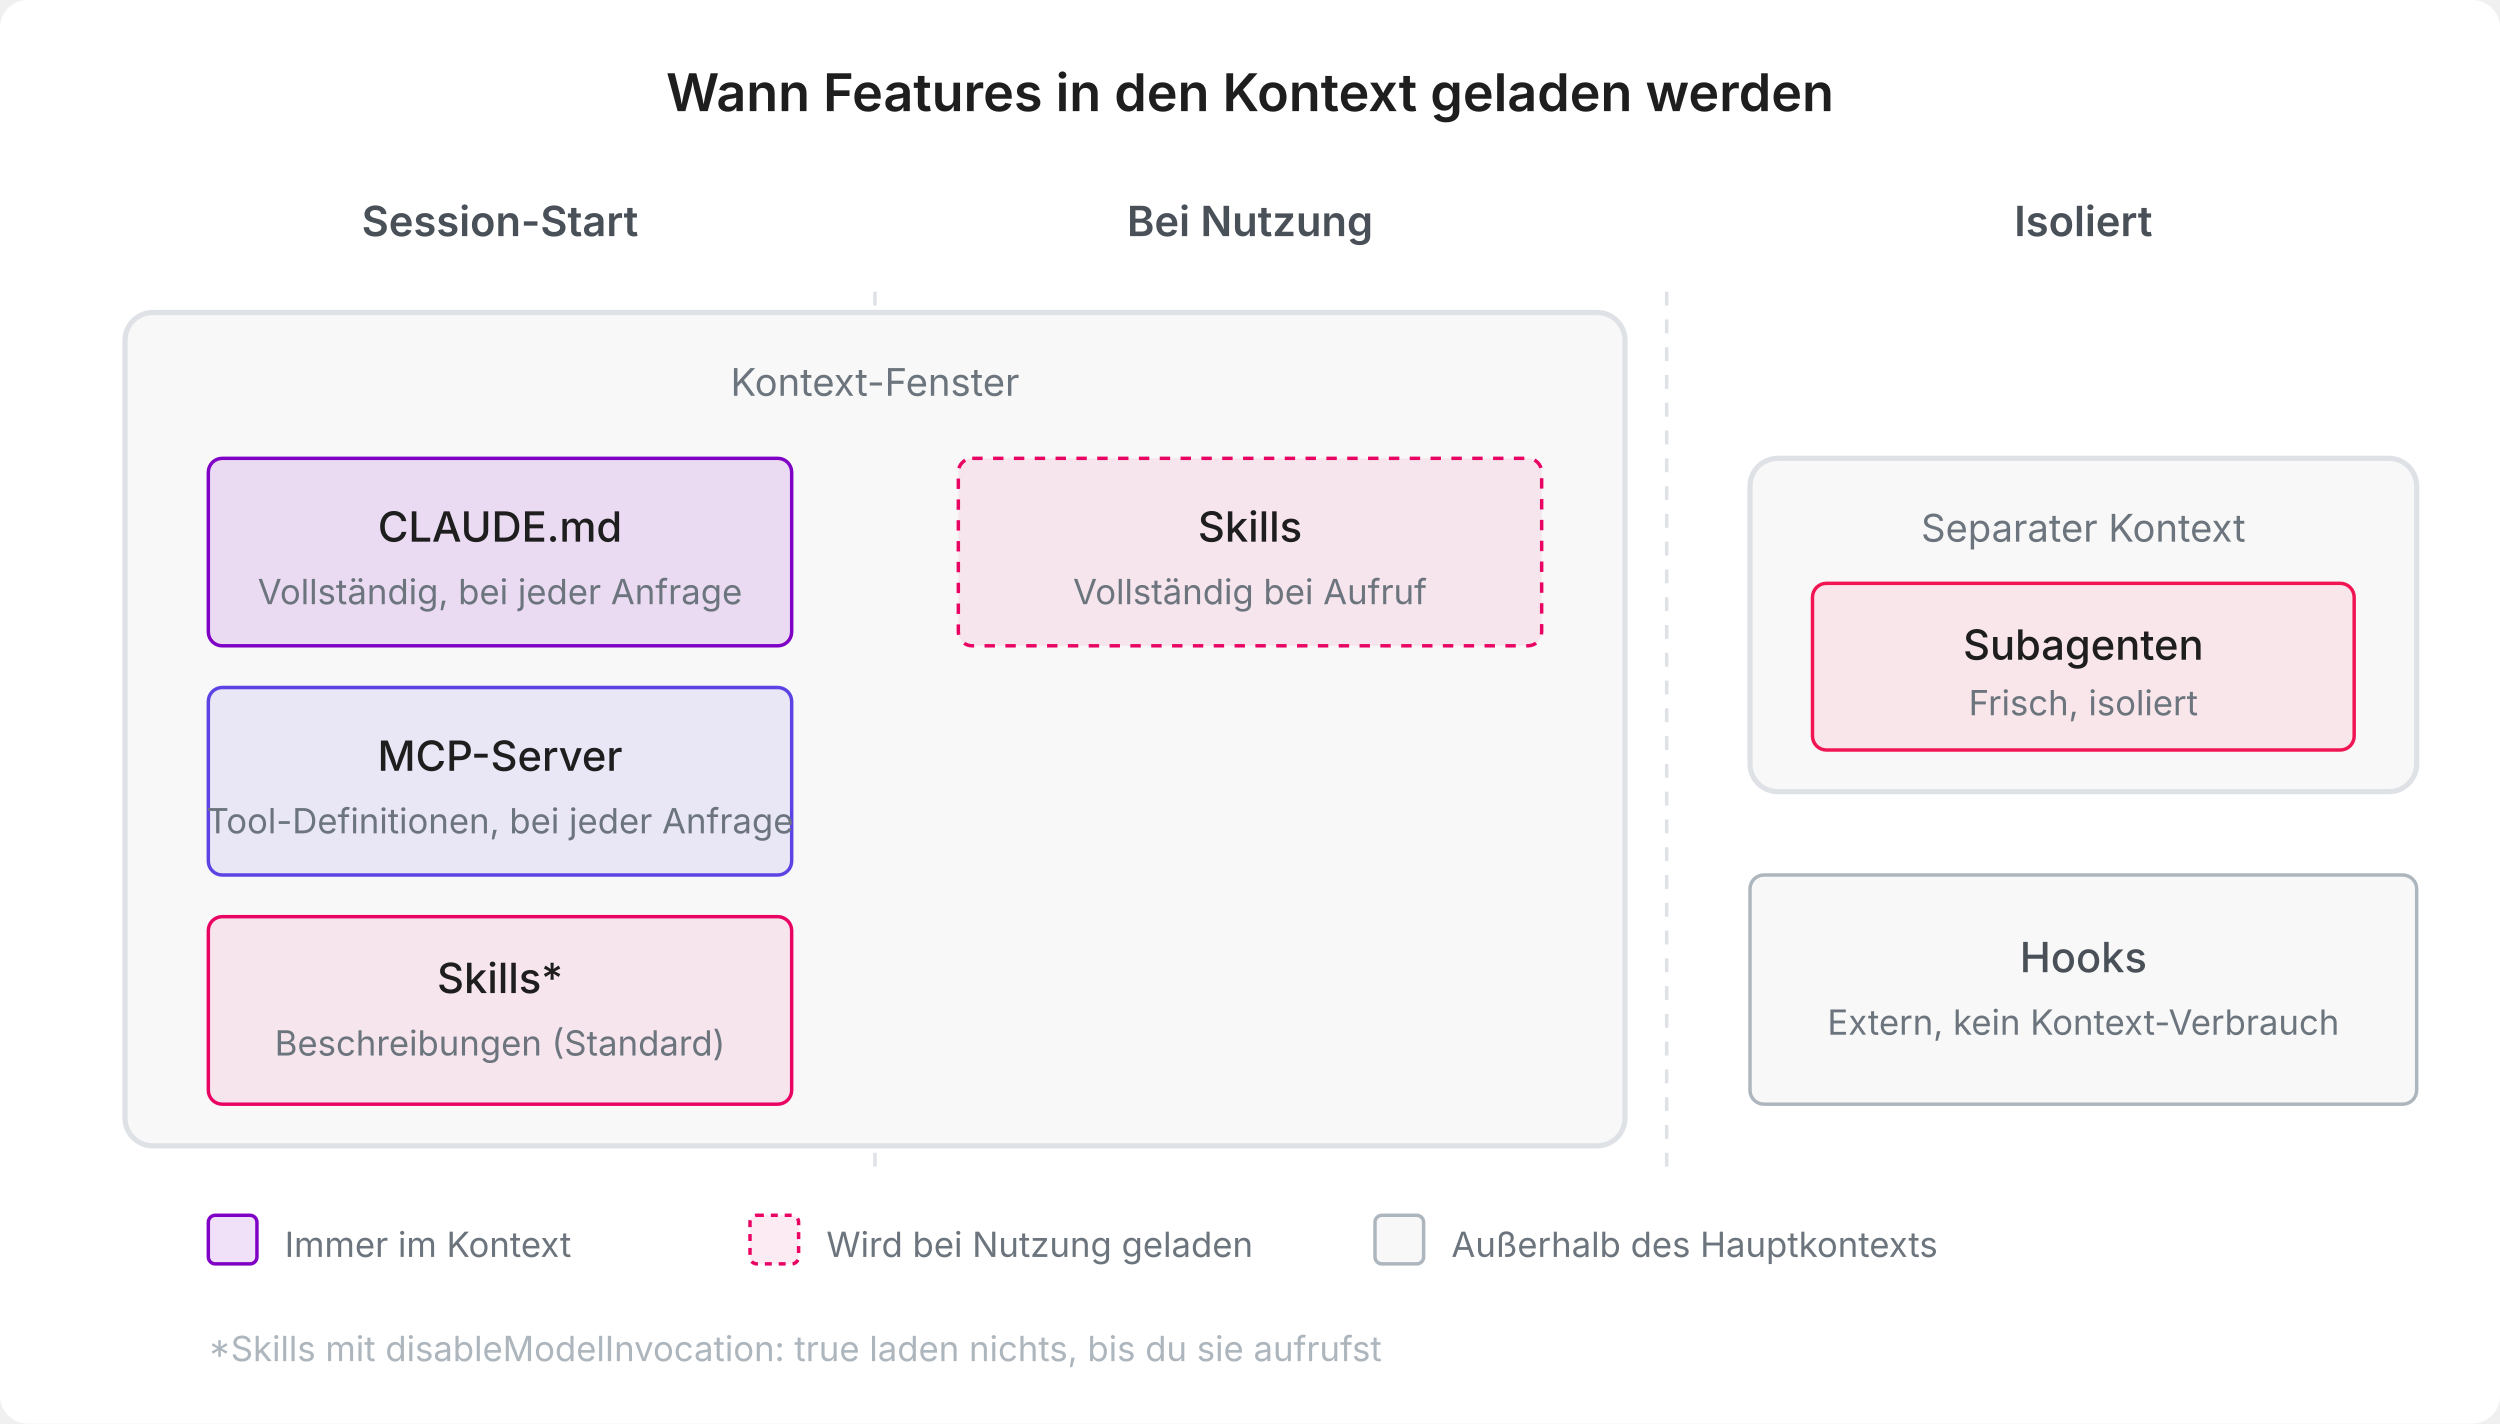
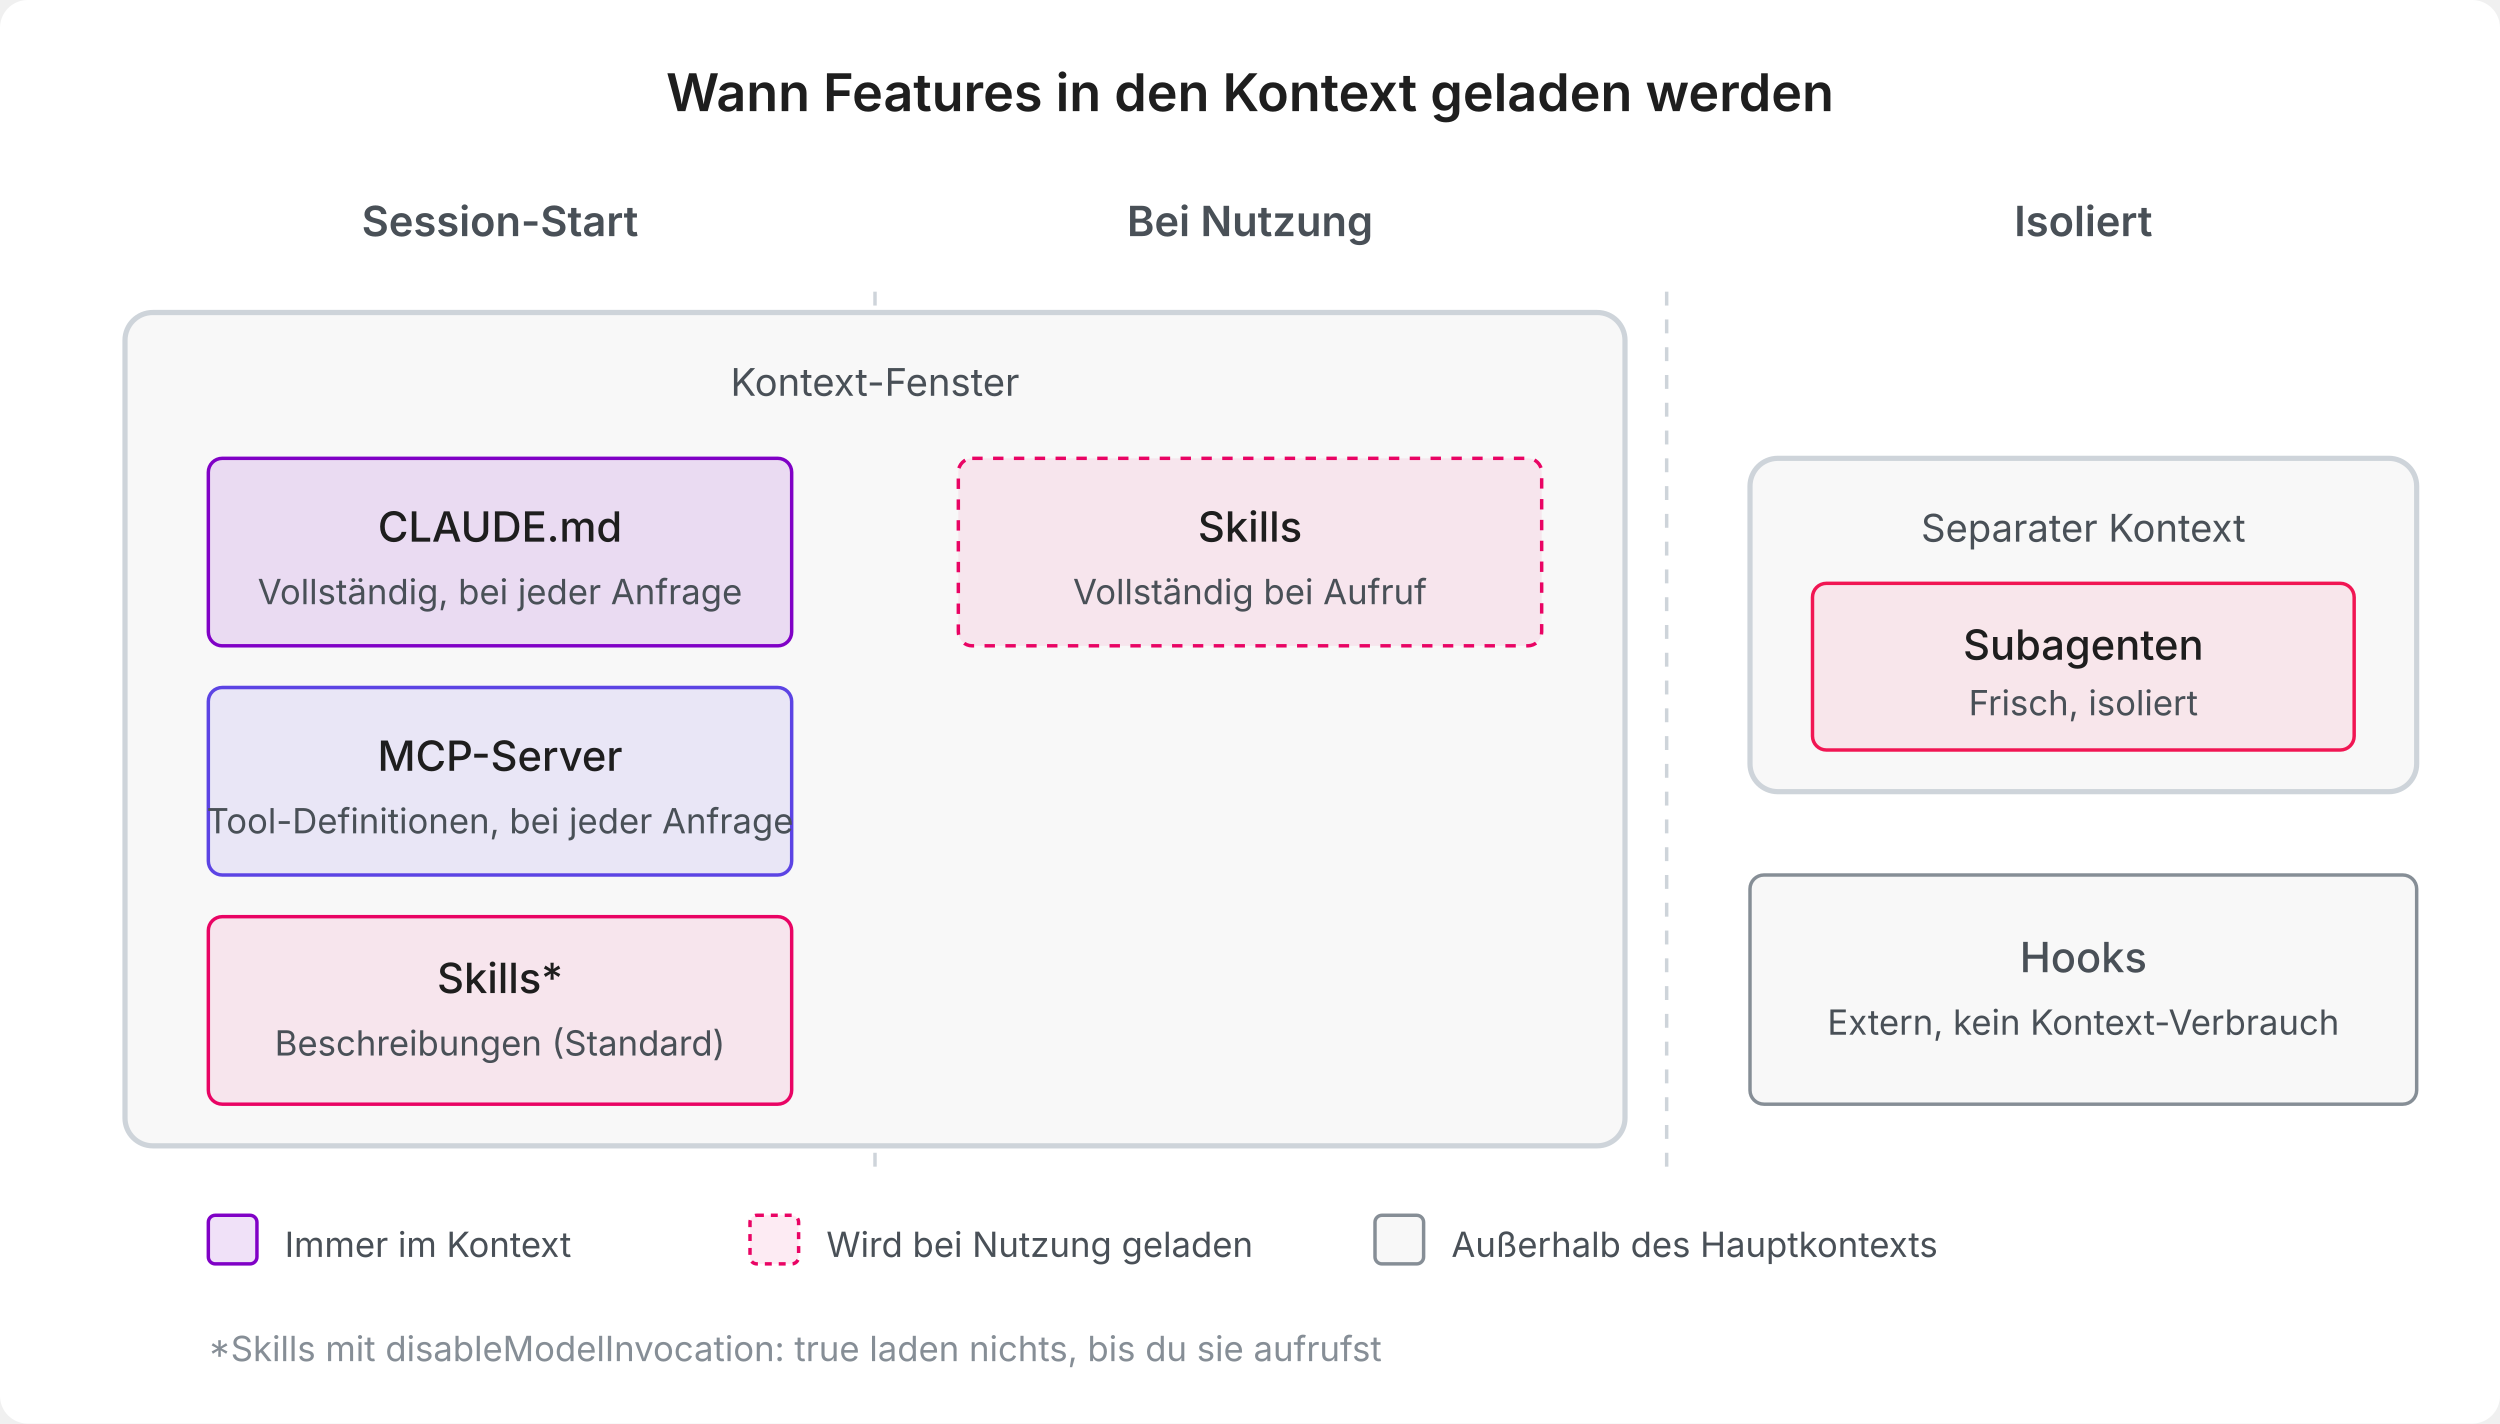
<svg xmlns="http://www.w3.org/2000/svg" width="100%" viewBox="0 0 720 410" fill="none">
  <rect width="720" height="410" rx="8" fill="#FFFFFF" />
  <text x="360" y="32" text-anchor="middle" font-family="system-ui, -apple-system, sans-serif" font-size="15" font-weight="600" fill="#1E1E1E">Wann Features in den Kontext geladen werden</text>
  <text x="144" y="68" text-anchor="middle" font-family="system-ui, -apple-system, sans-serif" font-size="12" font-weight="600" fill="#495057">Session-Start</text>
  <text x="360" y="68" text-anchor="middle" font-family="system-ui, -apple-system, sans-serif" font-size="12" font-weight="600" fill="#495057">Bei Nutzung</text>
  <text x="600" y="68" text-anchor="middle" font-family="system-ui, -apple-system, sans-serif" font-size="12" font-weight="600" fill="#495057">Isoliert</text>
-   <line x1="252" y1="84" x2="252" y2="336" stroke="#dee2e6" stroke-width="1" stroke-dasharray="4 4" />
-   <line x1="480" y1="84" x2="480" y2="336" stroke="#dee2e6" stroke-width="1" stroke-dasharray="4 4" />
-   <rect x="36" y="90" width="432" height="240" rx="8" fill="#F8F8F8" stroke="#dee2e6" stroke-width="1.5" />
-   <text x="252" y="114" text-anchor="middle" font-family="system-ui, -apple-system, sans-serif" font-size="11" fill="#6c757d">Kontext-Fenster</text>
+   <line x1="252" y1="84" x2="252" y2="336" stroke="#ced4da" stroke-width="1" stroke-dasharray="4 4" />
+   <line x1="480" y1="84" x2="480" y2="336" stroke="#ced4da" stroke-width="1" stroke-dasharray="4 4" />
+   <rect x="36" y="90" width="432" height="240" rx="8" fill="#F8F8F8" stroke="#ced4da" stroke-width="1.5" />
+   <text x="252" y="114" text-anchor="middle" font-family="system-ui, -apple-system, sans-serif" font-size="11" fill="#495057">Kontext-Fenster</text>
  <rect x="60" y="132" width="168" height="54" rx="4" fill="#8001c6" fill-opacity="0.12" stroke="#8001c6" stroke-width="1" />
  <text x="144" y="156" text-anchor="middle" font-family="system-ui, -apple-system, sans-serif" font-size="12" font-weight="500" fill="#1E1E1E">CLAUDE.md</text>
-   <text x="144" y="174" text-anchor="middle" font-family="system-ui, -apple-system, sans-serif" font-size="10" fill="#6c757d">Vollständig, bei jeder Anfrage</text>
+   <text x="144" y="174" text-anchor="middle" font-family="system-ui, -apple-system, sans-serif" font-size="10" fill="#495057">Vollständig, bei jeder Anfrage</text>
  <rect x="60" y="198" width="168" height="54" rx="4" fill="#5C44E4" fill-opacity="0.1" stroke="#5C44E4" stroke-width="1" />
  <text x="144" y="222" text-anchor="middle" font-family="system-ui, -apple-system, sans-serif" font-size="12" font-weight="500" fill="#1E1E1E">MCP-Server</text>
-   <text x="144" y="240" text-anchor="middle" font-family="system-ui, -apple-system, sans-serif" font-size="10" fill="#6c757d">Tool-Definitionen, bei jeder Anfrage</text>
+   <text x="144" y="240" text-anchor="middle" font-family="system-ui, -apple-system, sans-serif" font-size="10" fill="#495057">Tool-Definitionen, bei jeder Anfrage</text>
  <rect x="60" y="264" width="168" height="54" rx="4" fill="#E90464" fill-opacity="0.08" stroke="#E90464" stroke-width="1" />
  <text x="144" y="286" text-anchor="middle" font-family="system-ui, -apple-system, sans-serif" font-size="12" font-weight="500" fill="#1E1E1E">Skills*</text>
-   <text x="144" y="304" text-anchor="middle" font-family="system-ui, -apple-system, sans-serif" font-size="10" fill="#6c757d">Beschreibungen (Standard)</text>
+   <text x="144" y="304" text-anchor="middle" font-family="system-ui, -apple-system, sans-serif" font-size="10" fill="#495057">Beschreibungen (Standard)</text>
  <rect x="276" y="132" width="168" height="54" rx="4" fill="#E90464" fill-opacity="0.08" stroke="#E90464" stroke-width="1" stroke-dasharray="3 3" />
  <text x="360" y="156" text-anchor="middle" font-family="system-ui, -apple-system, sans-serif" font-size="12" font-weight="500" fill="#1E1E1E">Skills</text>
-   <text x="360" y="174" text-anchor="middle" font-family="system-ui, -apple-system, sans-serif" font-size="10" fill="#6c757d">Vollständig bei Aufruf</text>
-   <rect x="504" y="132" width="192" height="96" rx="8" fill="#F8F8F8" stroke="#dee2e6" stroke-width="1.5" />
-   <text x="600" y="156" text-anchor="middle" font-family="system-ui, -apple-system, sans-serif" font-size="11" fill="#6c757d">Separater Kontext</text>
+   <text x="360" y="174" text-anchor="middle" font-family="system-ui, -apple-system, sans-serif" font-size="10" fill="#495057">Vollständig bei Aufruf</text>
+   <rect x="504" y="132" width="192" height="96" rx="8" fill="#F8F8F8" stroke="#ced4da" stroke-width="1.5" />
+   <text x="600" y="156" text-anchor="middle" font-family="system-ui, -apple-system, sans-serif" font-size="11" fill="#495057">Separater Kontext</text>
  <rect x="522" y="168" width="156" height="48" rx="4" fill="#f11653" fill-opacity="0.08" stroke="#f11653" stroke-width="1" />
  <text x="600" y="190" text-anchor="middle" font-family="system-ui, -apple-system, sans-serif" font-size="12" font-weight="500" fill="#1E1E1E">Subagenten</text>
-   <text x="600" y="206" text-anchor="middle" font-family="system-ui, -apple-system, sans-serif" font-size="10" fill="#6c757d">Frisch, isoliert</text>
-   <rect x="504" y="252" width="192" height="66" rx="4" fill="#F8F8F8" stroke="#adb5bd" stroke-width="1" />
+   <text x="600" y="206" text-anchor="middle" font-family="system-ui, -apple-system, sans-serif" font-size="10" fill="#495057">Frisch, isoliert</text>
+   <rect x="504" y="252" width="192" height="66" rx="4" fill="#F8F8F8" stroke="#868e96" stroke-width="1" />
  <text x="600" y="280" text-anchor="middle" font-family="system-ui, -apple-system, sans-serif" font-size="12" font-weight="500" fill="#495057">Hooks</text>
-   <text x="600" y="298" text-anchor="middle" font-family="system-ui, -apple-system, sans-serif" font-size="10" fill="#6c757d">Extern, kein Kontext-Verbrauch</text>
+   <text x="600" y="298" text-anchor="middle" font-family="system-ui, -apple-system, sans-serif" font-size="10" fill="#495057">Extern, kein Kontext-Verbrauch</text>
  <rect x="60" y="350" width="14" height="14" rx="2" fill="#8001c6" fill-opacity="0.12" stroke="#8001c6" stroke-width="1" />
-   <text x="82" y="362" font-family="system-ui, -apple-system, sans-serif" font-size="10" fill="#6c757d">Immer im Kontext</text>
+   <text x="82" y="362" font-family="system-ui, -apple-system, sans-serif" font-size="10" fill="#495057">Immer im Kontext</text>
  <rect x="216" y="350" width="14" height="14" rx="2" fill="#E90464" fill-opacity="0.08" stroke="#E90464" stroke-width="1" stroke-dasharray="2 2" />
-   <text x="238" y="362" font-family="system-ui, -apple-system, sans-serif" font-size="10" fill="#6c757d">Wird bei Nutzung geladen</text>
-   <rect x="396" y="350" width="14" height="14" rx="2" fill="#F8F8F8" stroke="#adb5bd" stroke-width="1" />
-   <text x="418" y="362" font-family="system-ui, -apple-system, sans-serif" font-size="10" fill="#6c757d">Außerhalb des Hauptkontexts</text>
-   <text x="60" y="392" font-family="system-ui, -apple-system, sans-serif" font-size="10" fill="#adb5bd">*Skills mit disableModelInvocation: true laden nichts, bis du sie aufrufst</text>
+   <text x="238" y="362" font-family="system-ui, -apple-system, sans-serif" font-size="10" fill="#495057">Wird bei Nutzung geladen</text>
+   <rect x="396" y="350" width="14" height="14" rx="2" fill="#F8F8F8" stroke="#868e96" stroke-width="1" />
+   <text x="418" y="362" font-family="system-ui, -apple-system, sans-serif" font-size="10" fill="#495057">Außerhalb des Hauptkontexts</text>
+   <text x="60" y="392" font-family="system-ui, -apple-system, sans-serif" font-size="10" fill="#868e96">*Skills mit disableModelInvocation: true laden nichts, bis du sie aufrufst</text>
</svg>
